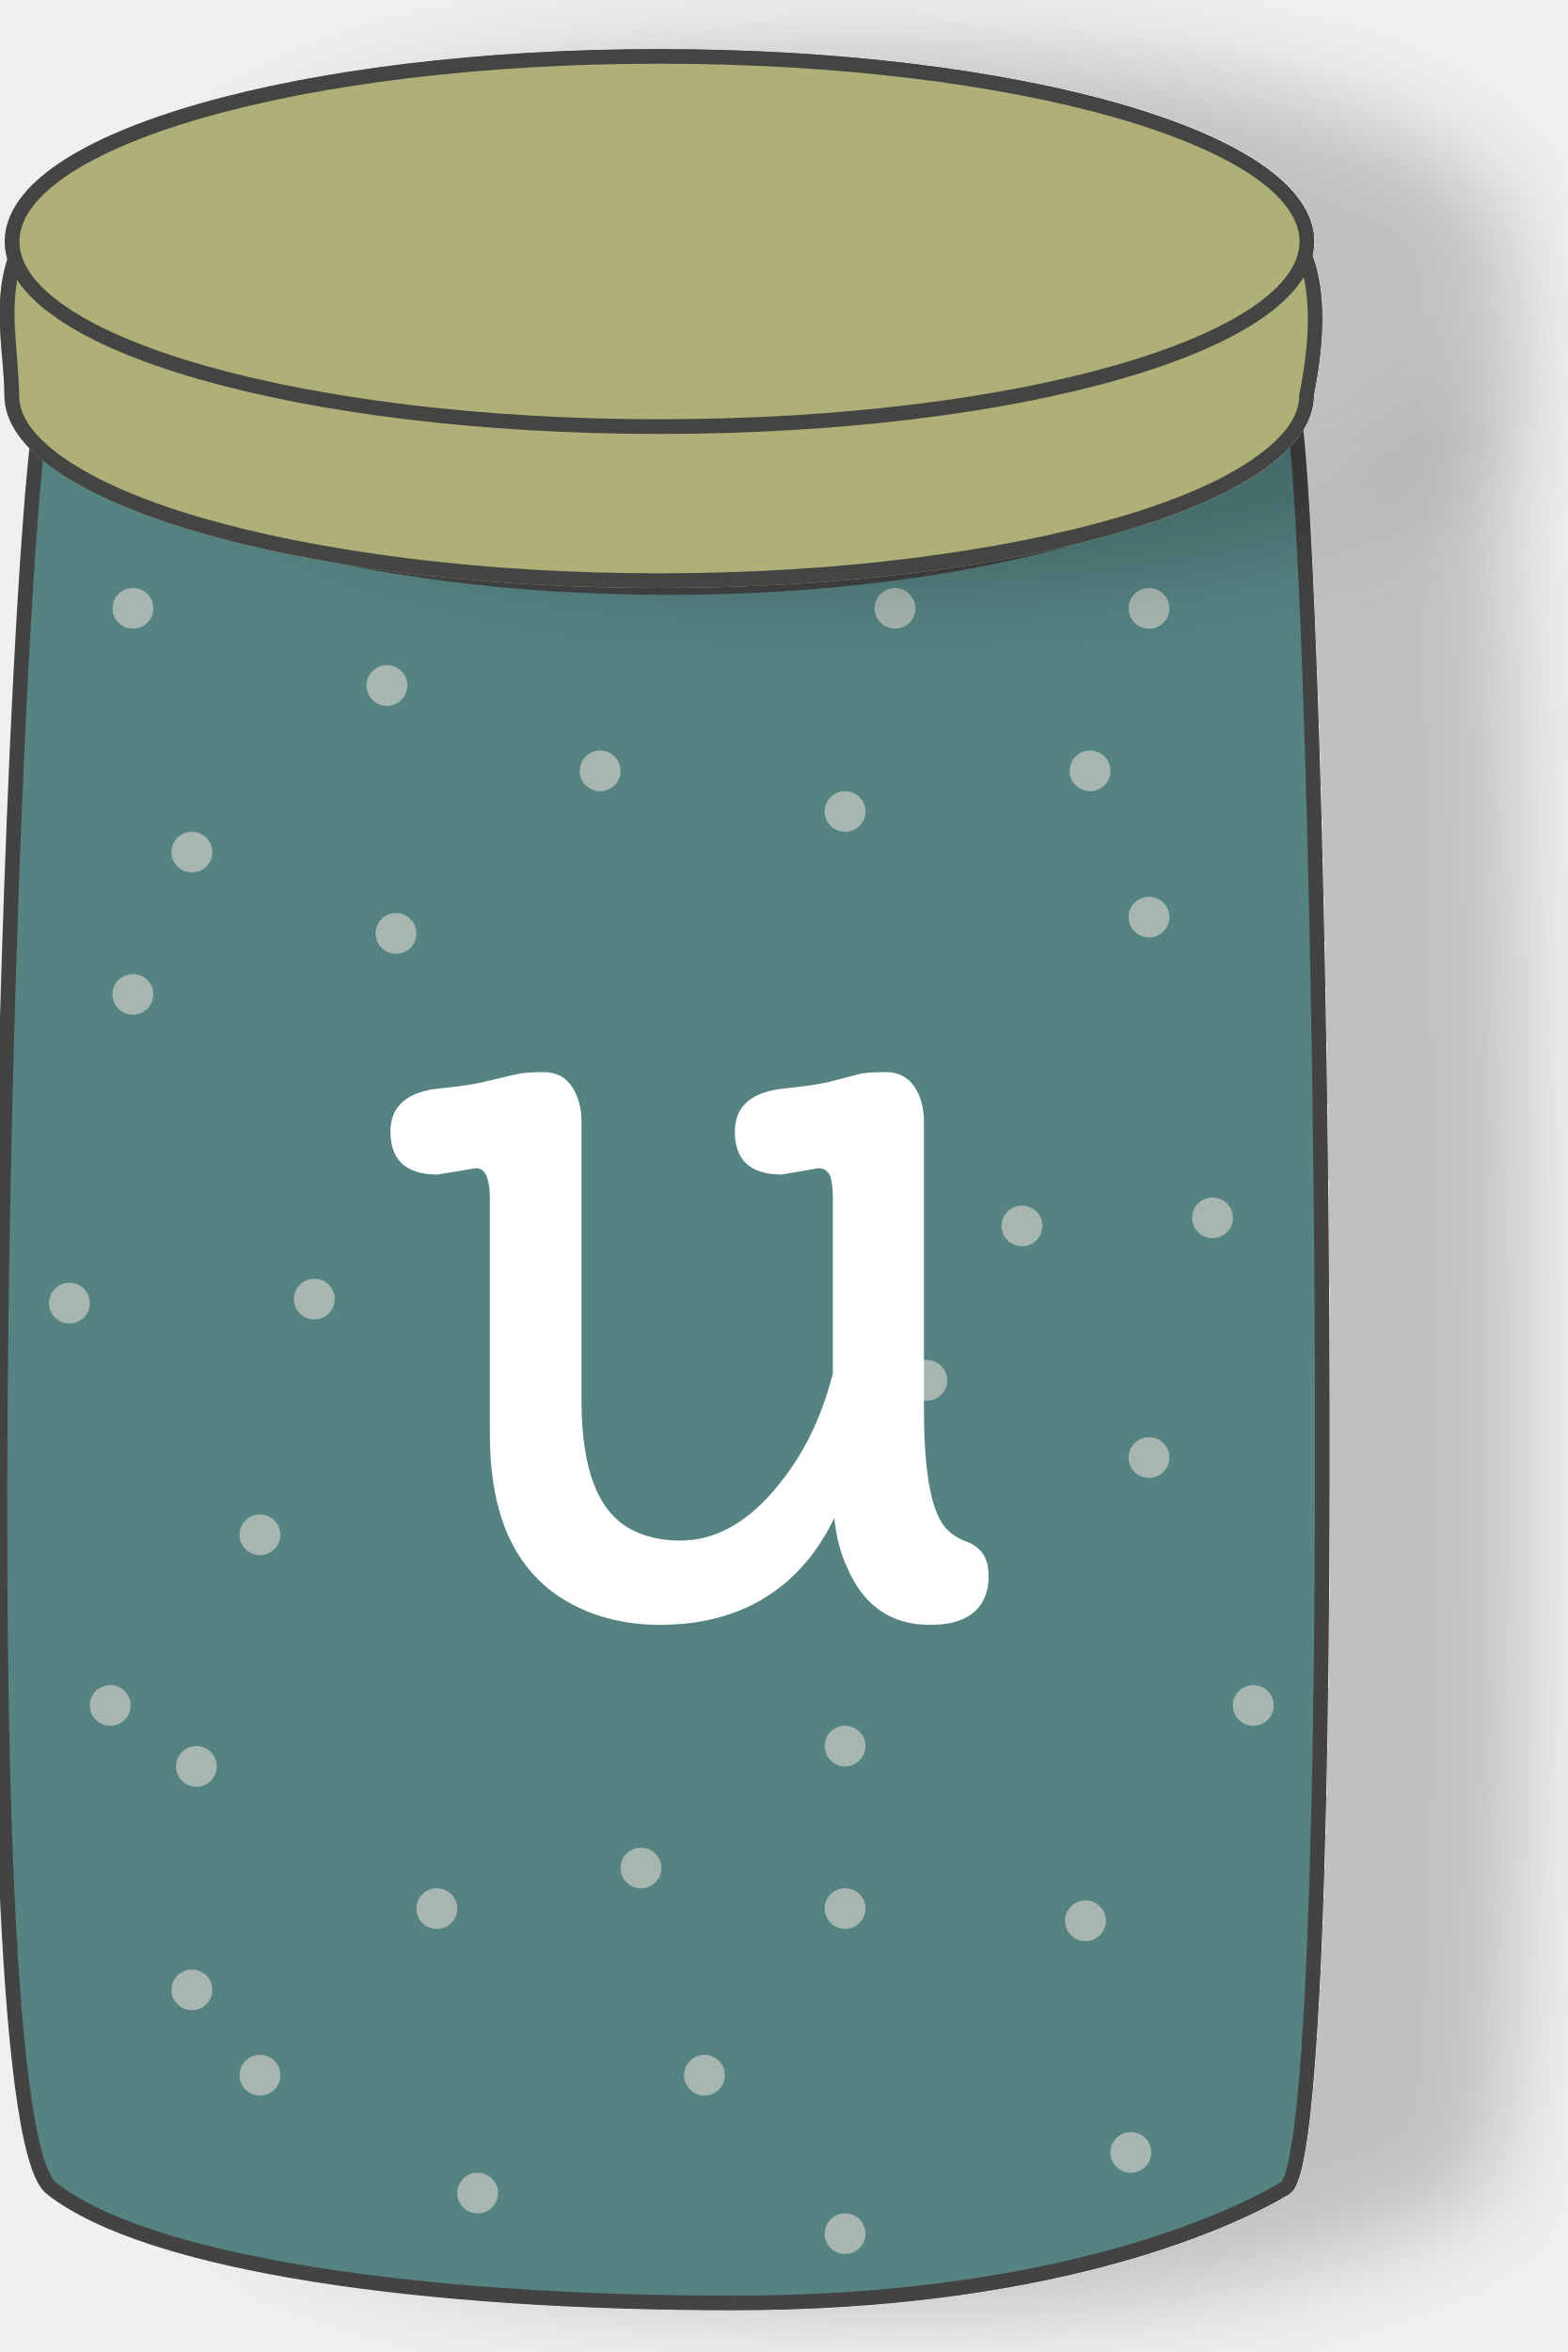
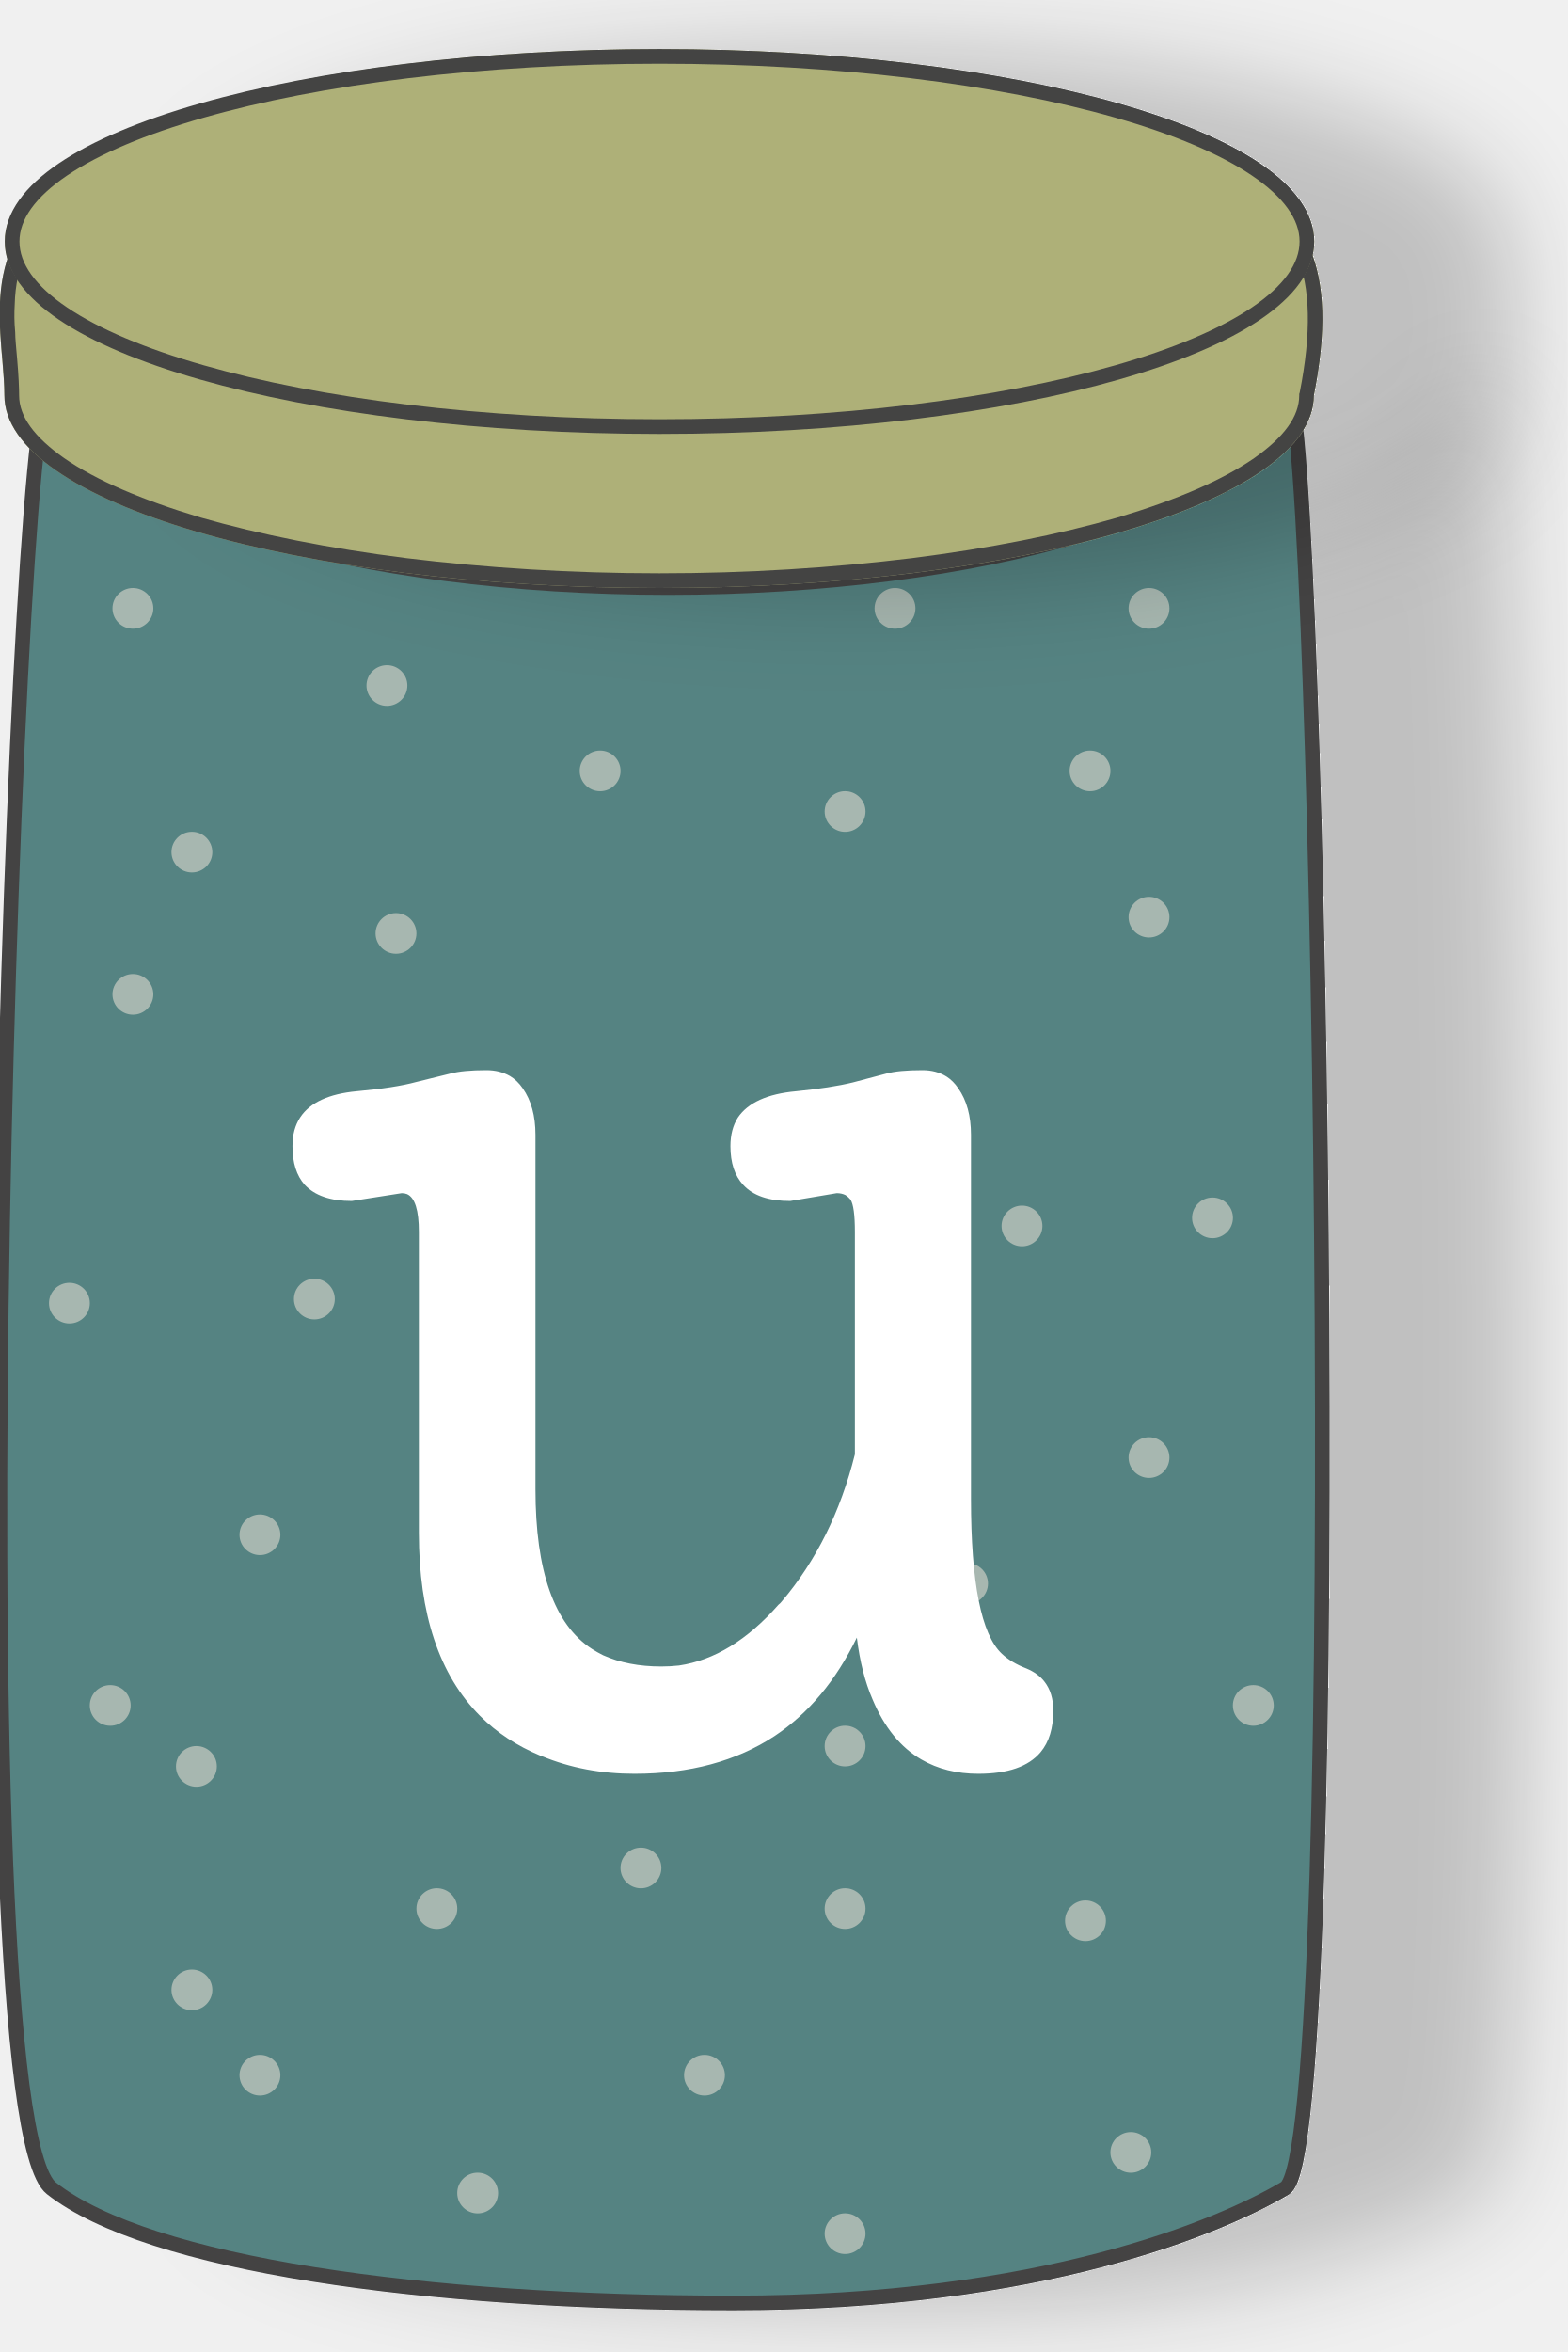
<svg xmlns="http://www.w3.org/2000/svg" width="32" height="48" viewBox="0 0 32 48" fill="none">
  <defs>
    <filter id="filter_72_618_dd" x="-0.152" y="4.85" width="34.303" height="45.3" filterUnits="userSpaceOnUse" color-interpolation-filters="sRGB">
      <feFlood flood-opacity="0" result="BackgroundImageFix" />
      <feColorMatrix in="SourceAlpha" type="matrix" values="0 0 0 0 0 0 0 0 0 0 0 0 0 0 0 0 0 0 127 0" result="hardAlpha" />
      <feOffset dx="4" dy="0" />
      <feGaussianBlur stdDeviation="1" />
      <feComposite in2="hardAlpha" operator="out" k2="-1" k3="1" />
      <feColorMatrix type="matrix" values="0 0 0 0 0 0 0 0 0 0 0 0 0 0 0 0 0 0 0.2 0" />
      <feBlend mode="normal" in2="BackgroundImageFix" result="effect_dropShadow_1" />
      <feBlend mode="normal" in="SourceGraphic" in2="effect_dropShadow_1" result="shape" />
    </filter>
    <filter id="filter_72_653_dd" x="0" y="-2" width="34" height="17" filterUnits="userSpaceOnUse" color-interpolation-filters="sRGB">
      <feFlood flood-opacity="0" result="BackgroundImageFix" />
      <feColorMatrix in="SourceAlpha" type="matrix" values="0 0 0 0 0 0 0 0 0 0 0 0 0 0 0 0 0 0 127 0" result="hardAlpha" />
      <feOffset dx="4" dy="0" />
      <feGaussianBlur stdDeviation="1" />
      <feComposite in2="hardAlpha" operator="out" k2="-1" k3="1" />
      <feColorMatrix type="matrix" values="0 0 0 0 0 0 0 0 0 0 0 0 0 0 0 0 0 0 0.2 0" />
      <feBlend mode="normal" in2="BackgroundImageFix" result="effect_dropShadow_1" />
      <feBlend mode="normal" in="SourceGraphic" in2="effect_dropShadow_1" result="shape" />
    </filter>
    <clipPath id="clip72_617">
      <rect id="bankaU" width="32" height="48" fill="white" fill-opacity="0" />
    </clipPath>
  </defs>
  <rect id="bankaU" width="32" height="48" fill="#FFFFFF" fill-opacity="0" />
  <g clip-path="url(#clip72_617)">
    <g filter="url(#filter_72_618_dd)">
      <path id="Прямоугольник 32" d="M1.05 8.1C1.71 10.43 7.34 11.99 13.64 11.99C19.93 11.99 25.57 10.43 26.23 8.1C26.89 5.77 27.55 43.88 26.23 44.66C24.91 45.44 21.26 47 14.97 47C8.67 47 3.04 46.22 1.05 44.66C-0.94 43.11 0.38 5.77 1.05 8.1Z" fill="#558382" fill-opacity="1" fill-rule="evenodd" />
      <path id="Прямоугольник 32" d="M26.23 44.66C24.91 45.44 21.26 47 14.97 47C8.67 47 3.04 46.22 1.05 44.66C-0.94 43.11 0.38 5.77 1.05 8.1C1.71 10.43 7.34 11.99 13.64 11.99C19.93 11.99 25.57 10.43 26.23 8.1C26.89 5.77 27.55 43.88 26.23 44.66Z" stroke="#444343" stroke-opacity="1" stroke-width="0.3" />
    </g>
    <ellipse id="Эллипс 15" cx="5.306" cy="42.351" rx="0.417" ry="0.415" fill="#A7B7B0" fill-opacity="1" />
    <ellipse id="Эллипс 15" cx="19.75" cy="32.317" rx="0.417" ry="0.415" fill="#A7B7B0" fill-opacity="1" />
    <ellipse id="Эллипс 15" cx="22.157" cy="39.2" rx="0.417" ry="0.415" fill="#A7B7B0" fill-opacity="1" />
    <ellipse id="Эллипс 15" cx="14.38" cy="42.351" rx="0.417" ry="0.415" fill="#A7B7B0" fill-opacity="1" />
    <ellipse id="Эллипс 15" cx="4.009" cy="36.049" rx="0.417" ry="0.415" fill="#A7B7B0" fill-opacity="1" />
    <ellipse id="Эллипс 15" cx="23.454" cy="29.746" rx="0.417" ry="0.415" fill="#A7B7B0" fill-opacity="1" />
    <ellipse id="Эллипс 15" cx="20.861" cy="25.019" rx="0.417" ry="0.415" fill="#A7B7B0" fill-opacity="1" />
    <ellipse id="Эллипс 15" cx="18.917" cy="28.171" rx="0.417" ry="0.415" fill="#A7B7B0" fill-opacity="1" />
    <ellipse id="Эллипс 15" cx="1.417" cy="26.595" rx="0.417" ry="0.415" fill="#A7B7B0" fill-opacity="1" />
    <ellipse id="Эллипс 15" cx="2.713" cy="20.293" rx="0.417" ry="0.415" fill="#A7B7B0" fill-opacity="1" />
    <ellipse id="Эллипс 15" cx="17.25" cy="35.634" rx="0.417" ry="0.415" fill="#A7B7B0" fill-opacity="1" />
    <ellipse id="Эллипс 15" cx="5.306" cy="31.322" rx="0.417" ry="0.415" fill="#A7B7B0" fill-opacity="1" />
    <ellipse id="Эллипс 15" cx="23.454" cy="18.717" rx="0.417" ry="0.415" fill="#A7B7B0" fill-opacity="1" />
    <ellipse id="Эллипс 15" cx="23.454" cy="12.415" rx="0.417" ry="0.415" fill="#A7B7B0" fill-opacity="1" />
    <ellipse id="Эллипс 15" cx="18.269" cy="12.415" rx="0.417" ry="0.415" fill="#A7B7B0" fill-opacity="1" />
    <ellipse id="Эллипс 15" cx="12.25" cy="15.732" rx="0.417" ry="0.415" fill="#A7B7B0" fill-opacity="1" />
    <ellipse id="Эллипс 15" cx="7.898" cy="13.99" rx="0.417" ry="0.415" fill="#A7B7B0" fill-opacity="1" />
    <ellipse id="Эллипс 15" cx="2.713" cy="12.415" rx="0.417" ry="0.415" fill="#A7B7B0" fill-opacity="1" />
    <ellipse id="Эллипс 15" cx="13.083" cy="38.122" rx="0.417" ry="0.415" fill="#A7B7B0" fill-opacity="1" />
    <ellipse id="Эллипс 15" cx="9.75" cy="44.756" rx="0.417" ry="0.415" fill="#A7B7B0" fill-opacity="1" />
    <ellipse id="Эллипс 15" cx="17.25" cy="45.585" rx="0.417" ry="0.415" fill="#A7B7B0" fill-opacity="1" />
    <ellipse id="Эллипс 15" cx="23.083" cy="43.927" rx="0.417" ry="0.415" fill="#A7B7B0" fill-opacity="1" />
    <ellipse id="Эллипс 15" cx="8.917" cy="38.951" rx="0.417" ry="0.415" fill="#A7B7B0" fill-opacity="1" />
    <ellipse id="Эллипс 15" cx="17.25" cy="38.951" rx="0.417" ry="0.415" fill="#A7B7B0" fill-opacity="1" />
    <ellipse id="Эллипс 15" cx="25.583" cy="34.805" rx="0.417" ry="0.415" fill="#A7B7B0" fill-opacity="1" />
    <ellipse id="Эллипс 15" cx="24.75" cy="24.854" rx="0.417" ry="0.415" fill="#A7B7B0" fill-opacity="1" />
    <ellipse id="Эллипс 15" cx="8.083" cy="19.049" rx="0.417" ry="0.415" fill="#A7B7B0" fill-opacity="1" />
    <ellipse id="Эллипс 15" cx="2.25" cy="34.805" rx="0.417" ry="0.415" fill="#A7B7B0" fill-opacity="1" />
    <ellipse id="Эллипс 15" cx="3.917" cy="40.61" rx="0.417" ry="0.415" fill="#A7B7B0" fill-opacity="1" />
    <ellipse id="Эллипс 15" cx="6.417" cy="26.512" rx="0.417" ry="0.415" fill="#A7B7B0" fill-opacity="1" />
    <ellipse id="Эллипс 15" cx="3.917" cy="17.39" rx="0.417" ry="0.415" fill="#A7B7B0" fill-opacity="1" />
    <ellipse id="Эллипс 15" cx="22.25" cy="15.732" rx="0.417" ry="0.415" fill="#A7B7B0" fill-opacity="1" />
    <ellipse id="Эллипс 15" cx="17.25" cy="16.561" rx="0.417" ry="0.415" fill="#A7B7B0" fill-opacity="1" />
    <g filter="url(#filter_72_653_dd)">
      <path id="Эллипс 14" d="M0.09 8.07C0.09 6.67 -0.81 4.05 2.91 3.35C4.98 2.96 10.81 4.14 13.46 4.14C20.84 4.14 28.23 1 26.82 8.07C26.82 10.24 20.84 12 13.46 12C6.08 12 0.09 10.24 0.09 8.07Z" fill="#AEB078" fill-opacity="1" fill-rule="evenodd" />
-       <path id="Эллипс 14" d="M26.82 8.07C26.82 10.24 20.84 12 13.46 12C6.08 12 0.09 10.24 0.09 8.07C0.09 7.85 0.07 7.61 0.05 7.36C-0.08 5.92 -0.25 3.94 2.91 3.35C4.12 3.12 6.62 3.43 9.01 3.73C10.71 3.94 12.36 4.14 13.46 4.14C15.33 4.14 17.2 3.94 18.92 3.75C24.02 3.2 27.87 2.79 26.82 8.07ZM26.52 8.04L26.52 8.07L26.52 8.07Q26.52 8.71 25.6 9.35Q24.63 10.03 22.82 10.56Q21 11.09 18.62 11.39Q16.16 11.7 13.46 11.7Q10.76 11.7 8.29 11.39Q5.92 11.09 4.09 10.56Q2.29 10.03 1.31 9.35Q0.39 8.71 0.39 8.07L0.39 8.07Q0.39 7.84 0.35 7.33Q0.32 6.97 0.31 6.78Q0.29 6.47 0.3 6.22Q0.32 5.6 0.52 5.16Q0.58 5.04 0.65 4.92Q0.88 4.55 1.28 4.27Q1.91 3.84 2.96 3.65Q3.73 3.5 5.49 3.64Q6.2 3.7 7.18 3.81Q7.77 3.88 8.97 4.02Q10.66 4.23 11.43 4.31Q12.71 4.44 13.46 4.44Q14.71 4.44 16.27 4.31Q17.19 4.24 18.95 4.05Q20.21 3.91 20.79 3.86Q21.76 3.77 22.46 3.75Q24.15 3.7 25.08 4.01Q25.59 4.18 25.93 4.46Q26.04 4.55 26.13 4.66Q26.34 4.9 26.47 5.2Q26.89 6.19 26.53 8.01L26.52 8.04Z" fill="#444443" fill-opacity="1" fill-rule="evenodd" />
+       <path id="Эллипс 14" d="M26.82 8.07C26.82 10.24 20.84 12 13.46 12C6.08 12 0.09 10.24 0.09 8.07C0.09 7.85 0.07 7.61 0.05 7.36C-0.08 5.92 -0.25 3.94 2.91 3.35C4.12 3.12 6.62 3.43 9.01 3.73C10.71 3.94 12.36 4.14 13.46 4.14C15.33 4.14 17.2 3.94 18.92 3.75C24.02 3.2 27.87 2.79 26.82 8.07ZM26.52 8.04L26.52 8.07L26.52 8.07C26.52 8.5 26.21 8.92 25.6 9.35C24.95 9.8 24.02 10.2 22.82 10.56C21.61 10.91 20.2 11.19 18.62 11.39C16.98 11.59 15.26 11.7 13.46 11.7C11.66 11.7 9.93 11.59 8.29 11.39C6.71 11.19 5.31 10.91 4.09 10.56C2.89 10.2 1.96 9.8 1.31 9.35C0.7 8.92 0.39 8.5 0.39 8.07L0.39 8.07C0.39 7.92 0.38 7.67 0.35 7.33C0.33 7.09 0.31 6.91 0.31 6.78C0.29 6.57 0.29 6.39 0.3 6.22C0.31 5.81 0.39 5.46 0.52 5.16C0.56 5.08 0.6 5 0.65 4.92C0.8 4.67 1.01 4.45 1.28 4.27C1.7 3.99 2.26 3.78 2.96 3.65C3.47 3.55 4.32 3.55 5.49 3.64C5.97 3.68 6.53 3.74 7.18 3.81C7.58 3.85 8.17 3.93 8.97 4.02C10.1 4.16 10.92 4.26 11.43 4.31C12.28 4.4 12.96 4.44 13.46 4.44C14.29 4.44 15.23 4.4 16.27 4.31C16.88 4.26 17.78 4.18 18.95 4.05C19.79 3.96 20.4 3.9 20.79 3.86C21.44 3.8 22 3.77 22.46 3.75C23.59 3.71 24.46 3.8 25.08 4.01C25.42 4.12 25.71 4.27 25.93 4.46C26 4.52 26.07 4.59 26.13 4.66C26.27 4.82 26.38 5 26.47 5.2C26.75 5.86 26.77 6.8 26.53 8.01L26.52 8.04Z" fill="#444443" fill-opacity="1" fill-rule="evenodd" />
      <ellipse id="Эллипс 14" cx="13.462" cy="4.928" rx="13.365" ry="3.928" fill="#AEB078" fill-opacity="1" />
      <ellipse id="Эллипс 14" cx="13.462" cy="4.928" rx="13.215" ry="3.778" stroke="#444443" stroke-opacity="1" stroke-width="0.3" />
    </g>
-     <path id="u" d="M15.7 32.55Q16.53 32.01 17.03 30.98C17.07 31.36 17.15 31.68 17.28 31.96C17.61 32.76 18.18 33.16 18.98 33.16Q19.68 33.16 19.97 32.81Q20.18 32.57 20.18 32.15Q20.18 31.86 20.04 31.68Q19.93 31.54 19.75 31.47C19.58 31.41 19.45 31.33 19.35 31.23C19.02 30.93 18.86 30.1 18.86 28.75L18.86 22.91Q18.86 22.46 18.66 22.17Q18.58 22.05 18.46 21.98Q18.3 21.88 18.08 21.88C17.82 21.88 17.63 21.89 17.5 21.93L16.96 22.07C16.73 22.13 16.42 22.17 16.05 22.21C15.35 22.27 15 22.57 15 23.09C15 23.68 15.32 23.97 15.96 23.97L16.71 23.84C16.8 23.84 16.87 23.88 16.92 23.95C16.97 24.02 17 24.19 17 24.47L17 28.03Q16.65 29.42 15.82 30.39Q15.8 30.42 15.77 30.45C15.19 31.11 14.57 31.44 13.89 31.44Q13.36 31.44 12.96 31.25C12.23 30.92 11.87 30.03 11.87 28.59L11.87 22.91Q11.87 22.46 11.67 22.17Q11.58 22.04 11.46 21.97Q11.3 21.88 11.09 21.88Q10.71 21.88 10.51 21.93L9.96 22.06C9.73 22.12 9.41 22.17 9 22.21C8.32 22.27 7.97 22.57 7.97 23.09C7.97 23.68 8.29 23.97 8.93 23.97L9.72 23.84Q9.77 23.84 9.81 23.86Q10 23.95 10 24.47L10 29.29Q10 31.25 10.98 32.23Q11.38 32.63 11.95 32.87Q11.96 32.87 11.97 32.88Q12.66 33.16 13.46 33.16Q14.78 33.16 15.7 32.55Z" fill="#FFFFFF" fill-opacity="1" fill-rule="evenodd" />
+     <path id="u" d="M15.81 35.43Q16.85 34.74 17.49 33.42Q17.58 34.15 17.81 34.68Q18.17 35.54 18.81 35.91Q19.31 36.2 19.97 36.2Q20.87 36.2 21.24 35.76Q21.5 35.45 21.5 34.91Q21.5 34.55 21.32 34.32Q21.19 34.15 20.95 34.05Q20.64 33.93 20.45 33.75Q19.82 33.16 19.82 30.59L19.82 23.16Q19.82 22.58 19.56 22.21Q19.46 22.06 19.32 21.97Q19.11 21.84 18.83 21.84Q18.34 21.84 18.09 21.91L17.41 22.09Q16.96 22.2 16.25 22.27Q15.37 22.35 15.06 22.81Q14.91 23.05 14.91 23.39Q14.91 23.9 15.17 24.18Q15.47 24.51 16.13 24.51L17.08 24.35Q17.18 24.35 17.26 24.39Q17.32 24.43 17.36 24.48Q17.45 24.62 17.45 25.14L17.45 29.68Q17.01 31.44 15.96 32.68Q15.93 32.72 15.89 32.75Q14.94 33.83 13.86 33.99Q13.68 34.01 13.5 34.01Q12.82 34.01 12.31 33.78Q12.19 33.72 12.08 33.65Q10.93 32.9 10.93 30.39L10.93 23.16Q10.93 22.58 10.67 22.21Q10.56 22.05 10.41 21.96Q10.2 21.84 9.93 21.84Q9.45 21.84 9.19 21.91L8.5 22.08Q8.06 22.2 7.28 22.27Q6.43 22.35 6.13 22.8Q5.97 23.04 5.97 23.39Q5.97 23.9 6.22 24.18Q6.53 24.51 7.18 24.51L8.2 24.35Q8.26 24.35 8.31 24.37Q8.55 24.48 8.55 25.14L8.55 31.28Q8.55 33.77 9.8 35.02Q10.31 35.53 11.03 35.83Q11.04 35.84 11.06 35.84Q11.93 36.2 12.95 36.2Q14.64 36.2 15.81 35.43Z" fill="#FFFFFF" fill-opacity="1" fill-rule="evenodd" />
  </g>
</svg>
